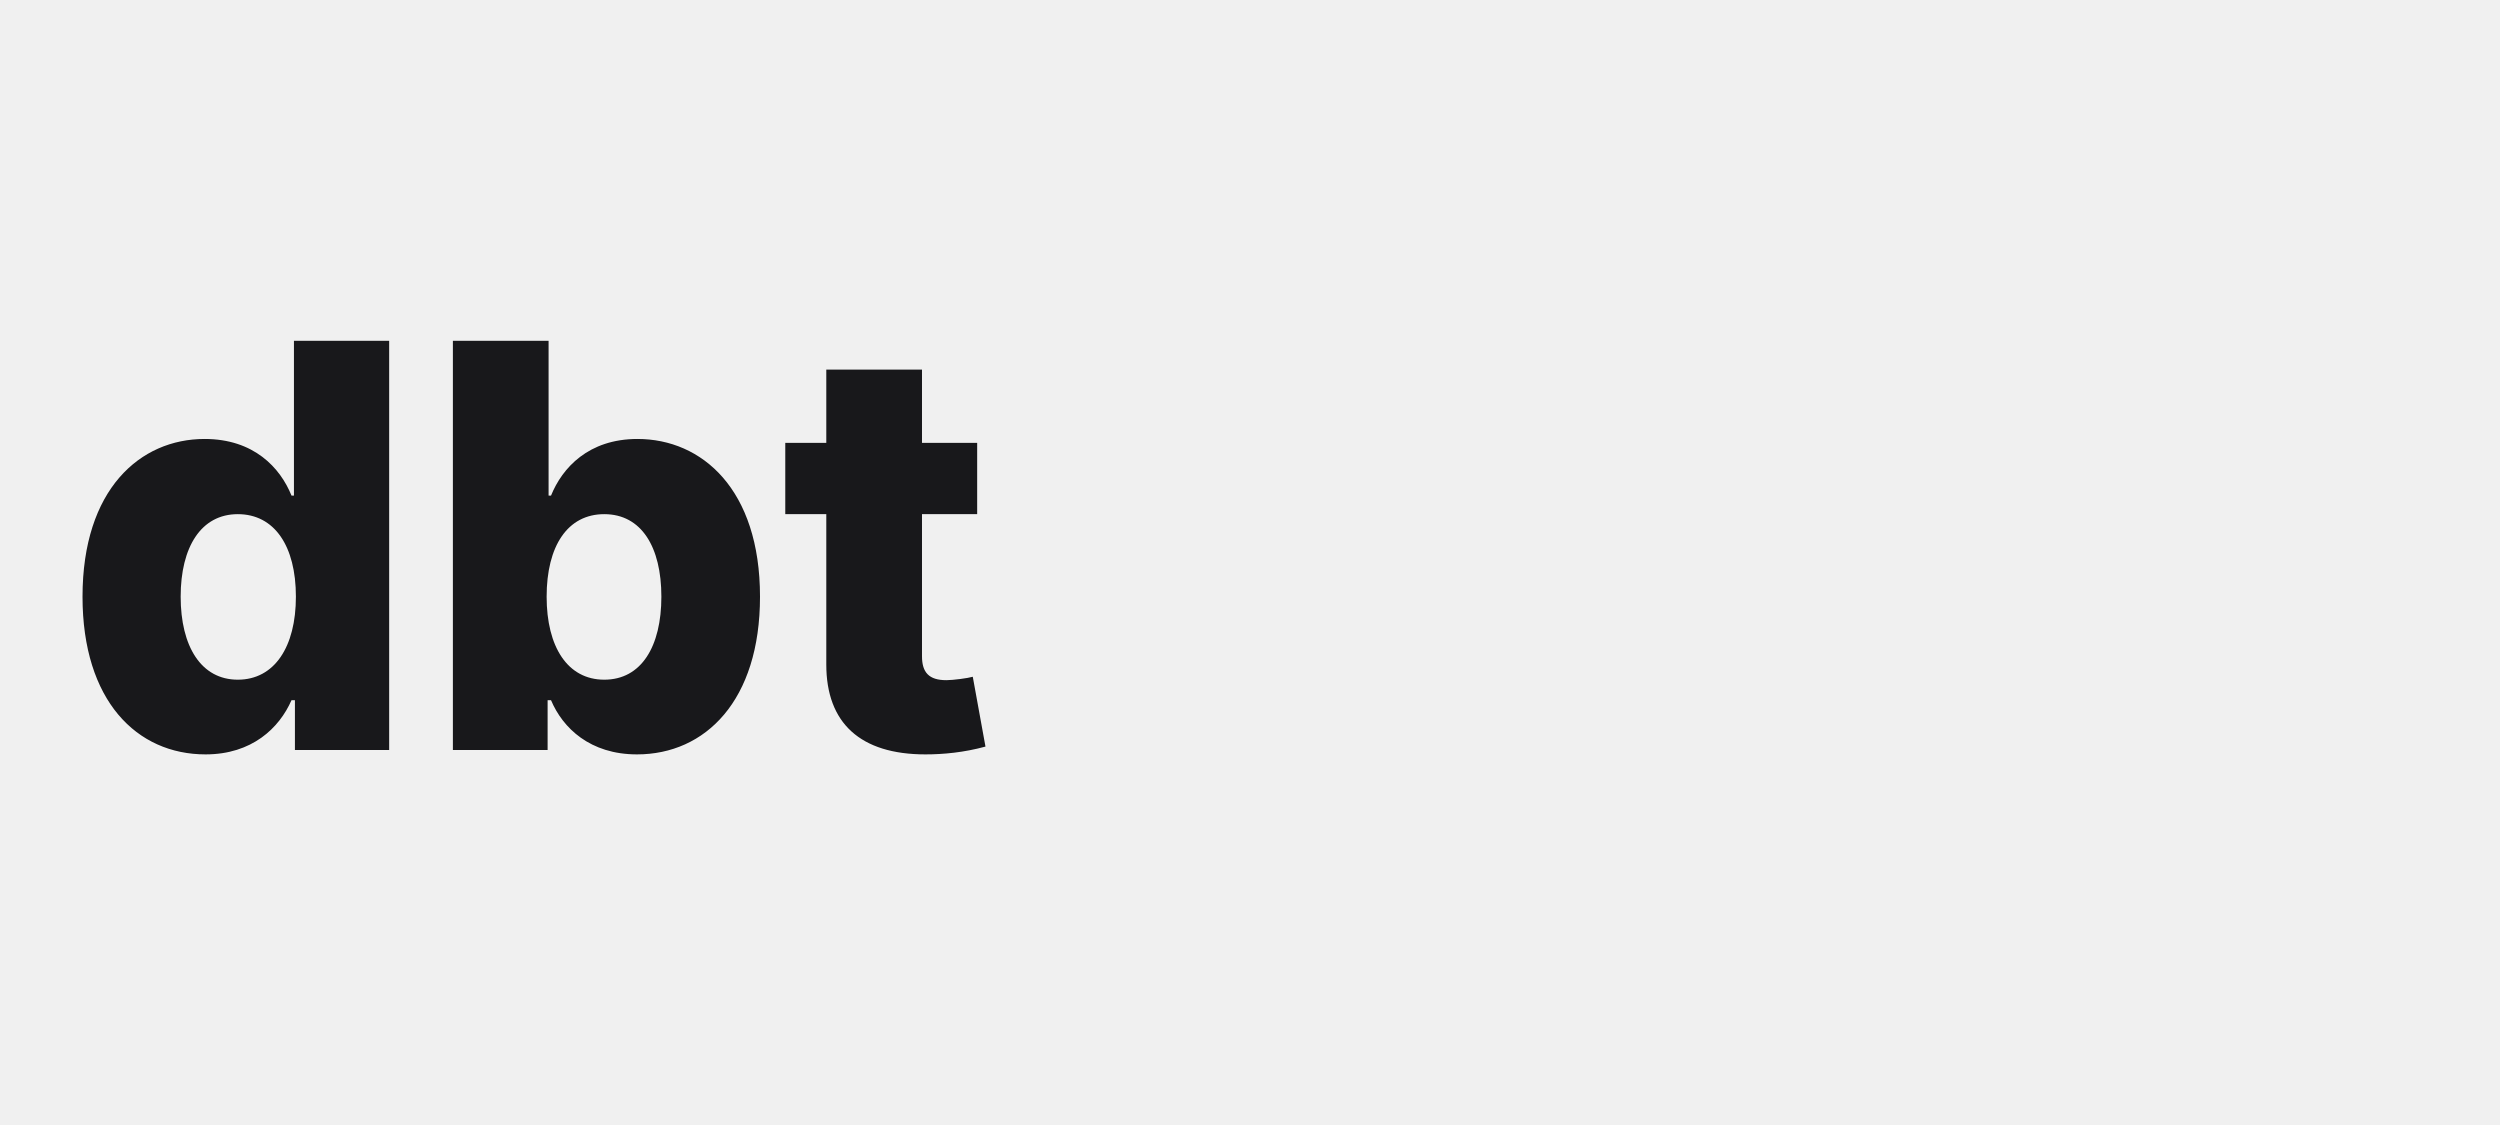
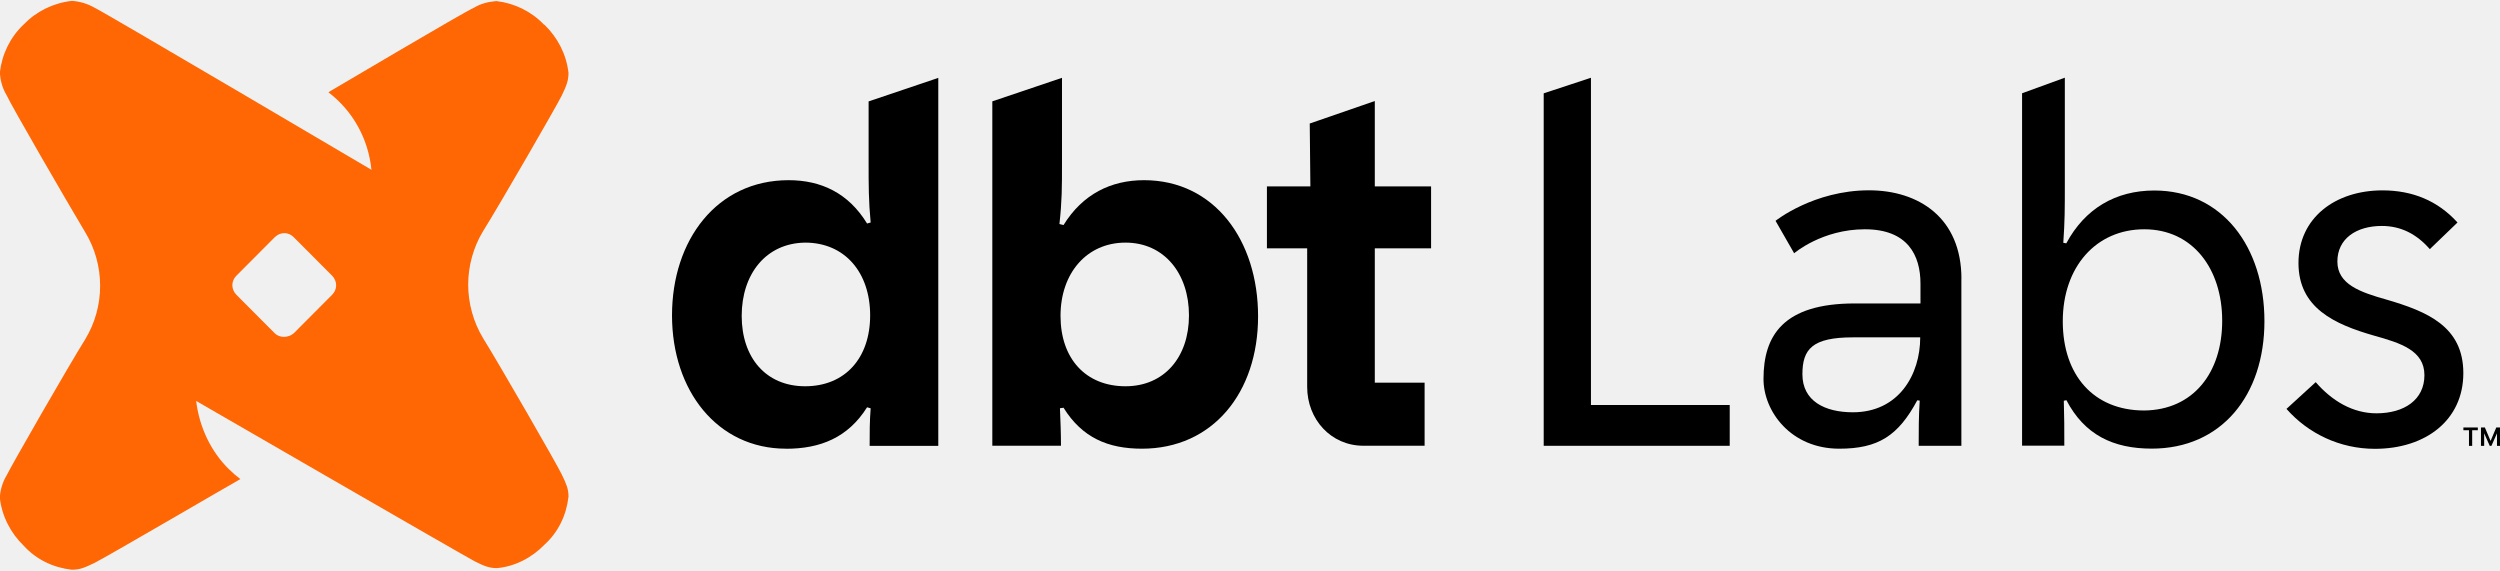
- <svg xmlns="http://www.w3.org/2000/svg" viewBox="0 0 80 36" role="img" aria-label="dbt">
-   <text x="2" y="24" font-family="Inter,Arial,sans-serif" font-size="18" font-weight="800" fill="#18181B">dbt</text>
+ <svg xmlns="http://www.w3.org/2000/svg" viewBox="0.49 0.49 390.02 88.95" fill="none">
+   <g clip-path="url(#clip0_2940_436)">
+     <path d="M213.2 70.03C208.13 70.03 204.42 65.92 204.42 60.85V39.23H198.14V29.57H204.92L204.82 19.76L214.97 16.25V29.57H223.75V39.23H214.97V60.19H222.74V70.03H213.2Z" fill="black" />
+     <path d="M178.65 70.49C173.34 70.49 169.31 68.77 166.41 64.1L165.85 64.18C165.93 66.19 166.01 67.94 166.01 70.03H155.3V16.3L166.17 12.63V25.86C166.17 29.72 166.17 31.82 165.77 35.44L166.41 35.6C169.39 30.77 173.82 28.6 178.97 28.6C189.92 28.6 196.76 37.94 196.76 49.85C196.76 61.76 189.68 70.49 178.64 70.49H178.65ZM176.08 60.75C182.12 60.75 185.98 56.21 185.98 49.69C185.98 43.17 182.12 38.34 176.08 38.34C170.04 38.34 165.94 43.09 165.94 49.77C165.94 56.45 169.88 60.75 176.08 60.75Z" fill="black" />
+     <path d="M123.12 70.49C112.41 70.49 105.33 61.45 105.33 49.69C105.33 37.93 112.33 28.6 123.52 28.6C128.59 28.6 132.86 30.61 135.76 35.36L136.32 35.2C136 31.82 136 29.48 136 25.86V16.31L146.87 12.64V70.05H136.16C136.16 68.04 136.16 66.2 136.32 64.19L135.76 64.03C132.78 68.78 128.43 70.5 123.12 70.5V70.49ZM126.1 60.75C132.3 60.75 136.24 56.38 136.24 49.69C136.24 43 132.29 38.34 126.1 38.34C119.98 38.42 116.2 43.25 116.2 49.77C116.2 56.29 119.98 60.75 126.1 60.75Z" fill="black" />
+     <path d="M384.8 67.61H385.67V70.05H386.17V67.61H387.05V67.18H384.8V67.61Z" fill="black" />
+     <path d="M390.45 67.18H390.04H389.93L389.04 69.28L388.15 67.18H388.04H387.64H387.54V70.05H388.04V68.09L388.91 70.05H389.17L390.04 68.09V70.05H390.54V67.18H390.45Z" fill="black" />
+     <path d="M248.69 12.62L241.32 15.05V70.04H270.34V63.67H248.69V12.62Z" fill="black" />
+     <path d="M85.41 4.33C87.49 6.34 88.86 8.98 89.18 11.87C89.18 13.07 88.86 13.88 88.13 15.39C87.4 16.91 78.51 32.3 75.85 36.56C74.33 39.06 73.53 42.02 73.53 44.9C73.53 47.78 74.34 50.75 75.85 53.24C78.49 57.5 87.4 72.96 88.13 74.51C88.86 76.03 89.18 76.76 89.18 77.96C88.86 80.85 87.59 83.49 85.48 85.42C83.47 87.5 80.83 88.87 78.02 89.12C76.82 89.12 76.01 88.8 74.57 88.07C73.13 87.34 31.09 63.04 31.09 63.04C31.58 67.05 33.34 70.9 36.23 73.71C36.79 74.27 37.36 74.76 37.99 75.23C37.5 75.47 16.75 87.59 15.21 88.32C13.69 89.05 12.96 89.37 11.69 89.37C8.8 89.05 6.16 87.78 4.23 85.67C2.15 83.66 0.78 81.02 0.46 78.13C0.53 76.93 0.88 75.73 1.51 74.68C2.24 73.16 11.13 57.67 13.79 53.41C15.31 50.91 16.11 48.03 16.11 45.07C16.11 42.11 15.3 39.22 13.79 36.73C11.15 32.33 2.17 16.83 1.51 15.32C0.87 14.27 0.56 13.07 0.46 11.87C0.78 8.98 2.05 6.34 4.16 4.33C6.17 2.25 8.81 0.95 11.7 0.63C12.9 0.7 14.1 1.05 15.22 1.68C16.49 2.24 58.44 26.98 58.44 26.98C57.95 22.18 55.59 17.84 51.72 14.88C52.02 14.72 72.85 2.37 74.4 1.71C75.45 1.07 76.65 0.76 77.92 0.66C80.73 0.98 83.38 2.25 85.38 4.36L85.43 4.34L85.41 4.33ZM46.31 52.49L52.31 46.47C53.14 45.63 53.14 44.38 52.31 43.51L46.31 37.49C45.48 36.65 44.23 36.65 43.36 37.49L37.36 43.51C36.53 44.35 36.53 45.6 37.36 46.47L43.36 52.49C44.1 53.23 45.44 53.23 46.31 52.49Z" fill="#FE6703" />
+     <path d="M322.85 62.93L322.46 63.01C322.54 65.52 322.54 67.36 322.54 70.02H315.95V15.04L322.62 12.61V29.35C322.62 33.11 322.62 34.92 322.38 38.37L322.85 38.45C325.75 33.04 330.54 30.21 336.58 30.21C347.17 30.21 353.76 38.99 353.76 50.6C353.76 62.21 347.01 70.48 336.19 70.48C330.15 70.48 325.68 68.32 322.86 62.91L322.85 62.93ZM347.17 50.54C347.17 42.38 342.54 36.26 335.01 36.26C327.48 36.26 322.3 42.14 322.3 50.61C322.3 59.08 327.16 64.53 335.01 64.53C342.62 64.45 347.17 58.69 347.17 50.53V50.54Z" fill="black" />
+     <path d="M357.21 64.27L361.76 60.11C364.3 63.04 367.54 64.97 371.24 64.97C375.56 64.97 378.72 62.87 378.72 59.02C378.72 55.17 375.02 54.01 370.86 52.85C364.69 51.08 359.07 48.53 359.07 41.52C359.07 34.51 364.77 30.19 372.17 30.19C376.87 30.19 380.8 31.81 383.88 35.2L379.56 39.36C377.48 36.97 375.01 35.74 372.08 35.74C368.07 35.74 365.14 37.74 365.14 41.29C365.14 44.84 368.69 46.07 372.77 47.22C379.09 49.07 384.79 51.38 384.79 58.7C384.79 66.02 378.93 70.51 370.99 70.51C365.52 70.51 360.58 68.12 357.19 64.27H357.21Z" fill="black" />
+     <path d="M306.48 43.99V70.04H299.82C299.82 67.31 299.82 65.64 299.98 62.99L299.6 62.94C296.63 68.47 293.52 70.49 287.43 70.49C279.88 70.49 275.61 64.67 275.61 59.61C275.61 52.85 278.68 47.83 289.85 47.83H302.27L300.1 49.01V44.74C300.1 40.32 298.11 36.26 291.43 36.26C284.75 36.26 280.44 39.96 280.39 40L277.49 34.94C277.49 34.94 283.43 30.18 292.07 30.18C299.8 30.18 306.49 34.44 306.49 43.99H306.48ZM289.58 53.12C283.24 53.12 281.68 54.93 281.68 58.88C281.68 63.05 285.17 64.81 289.55 64.81C296.73 64.81 300.06 58.91 300.06 53.12H289.58Z" fill="black" />
+   </g>
+   <defs>
+     <clipPath id="clip0_2940_436">
+       <rect width="391" height="90" fill="white" />
+     </clipPath>
+   </defs>
</svg>
